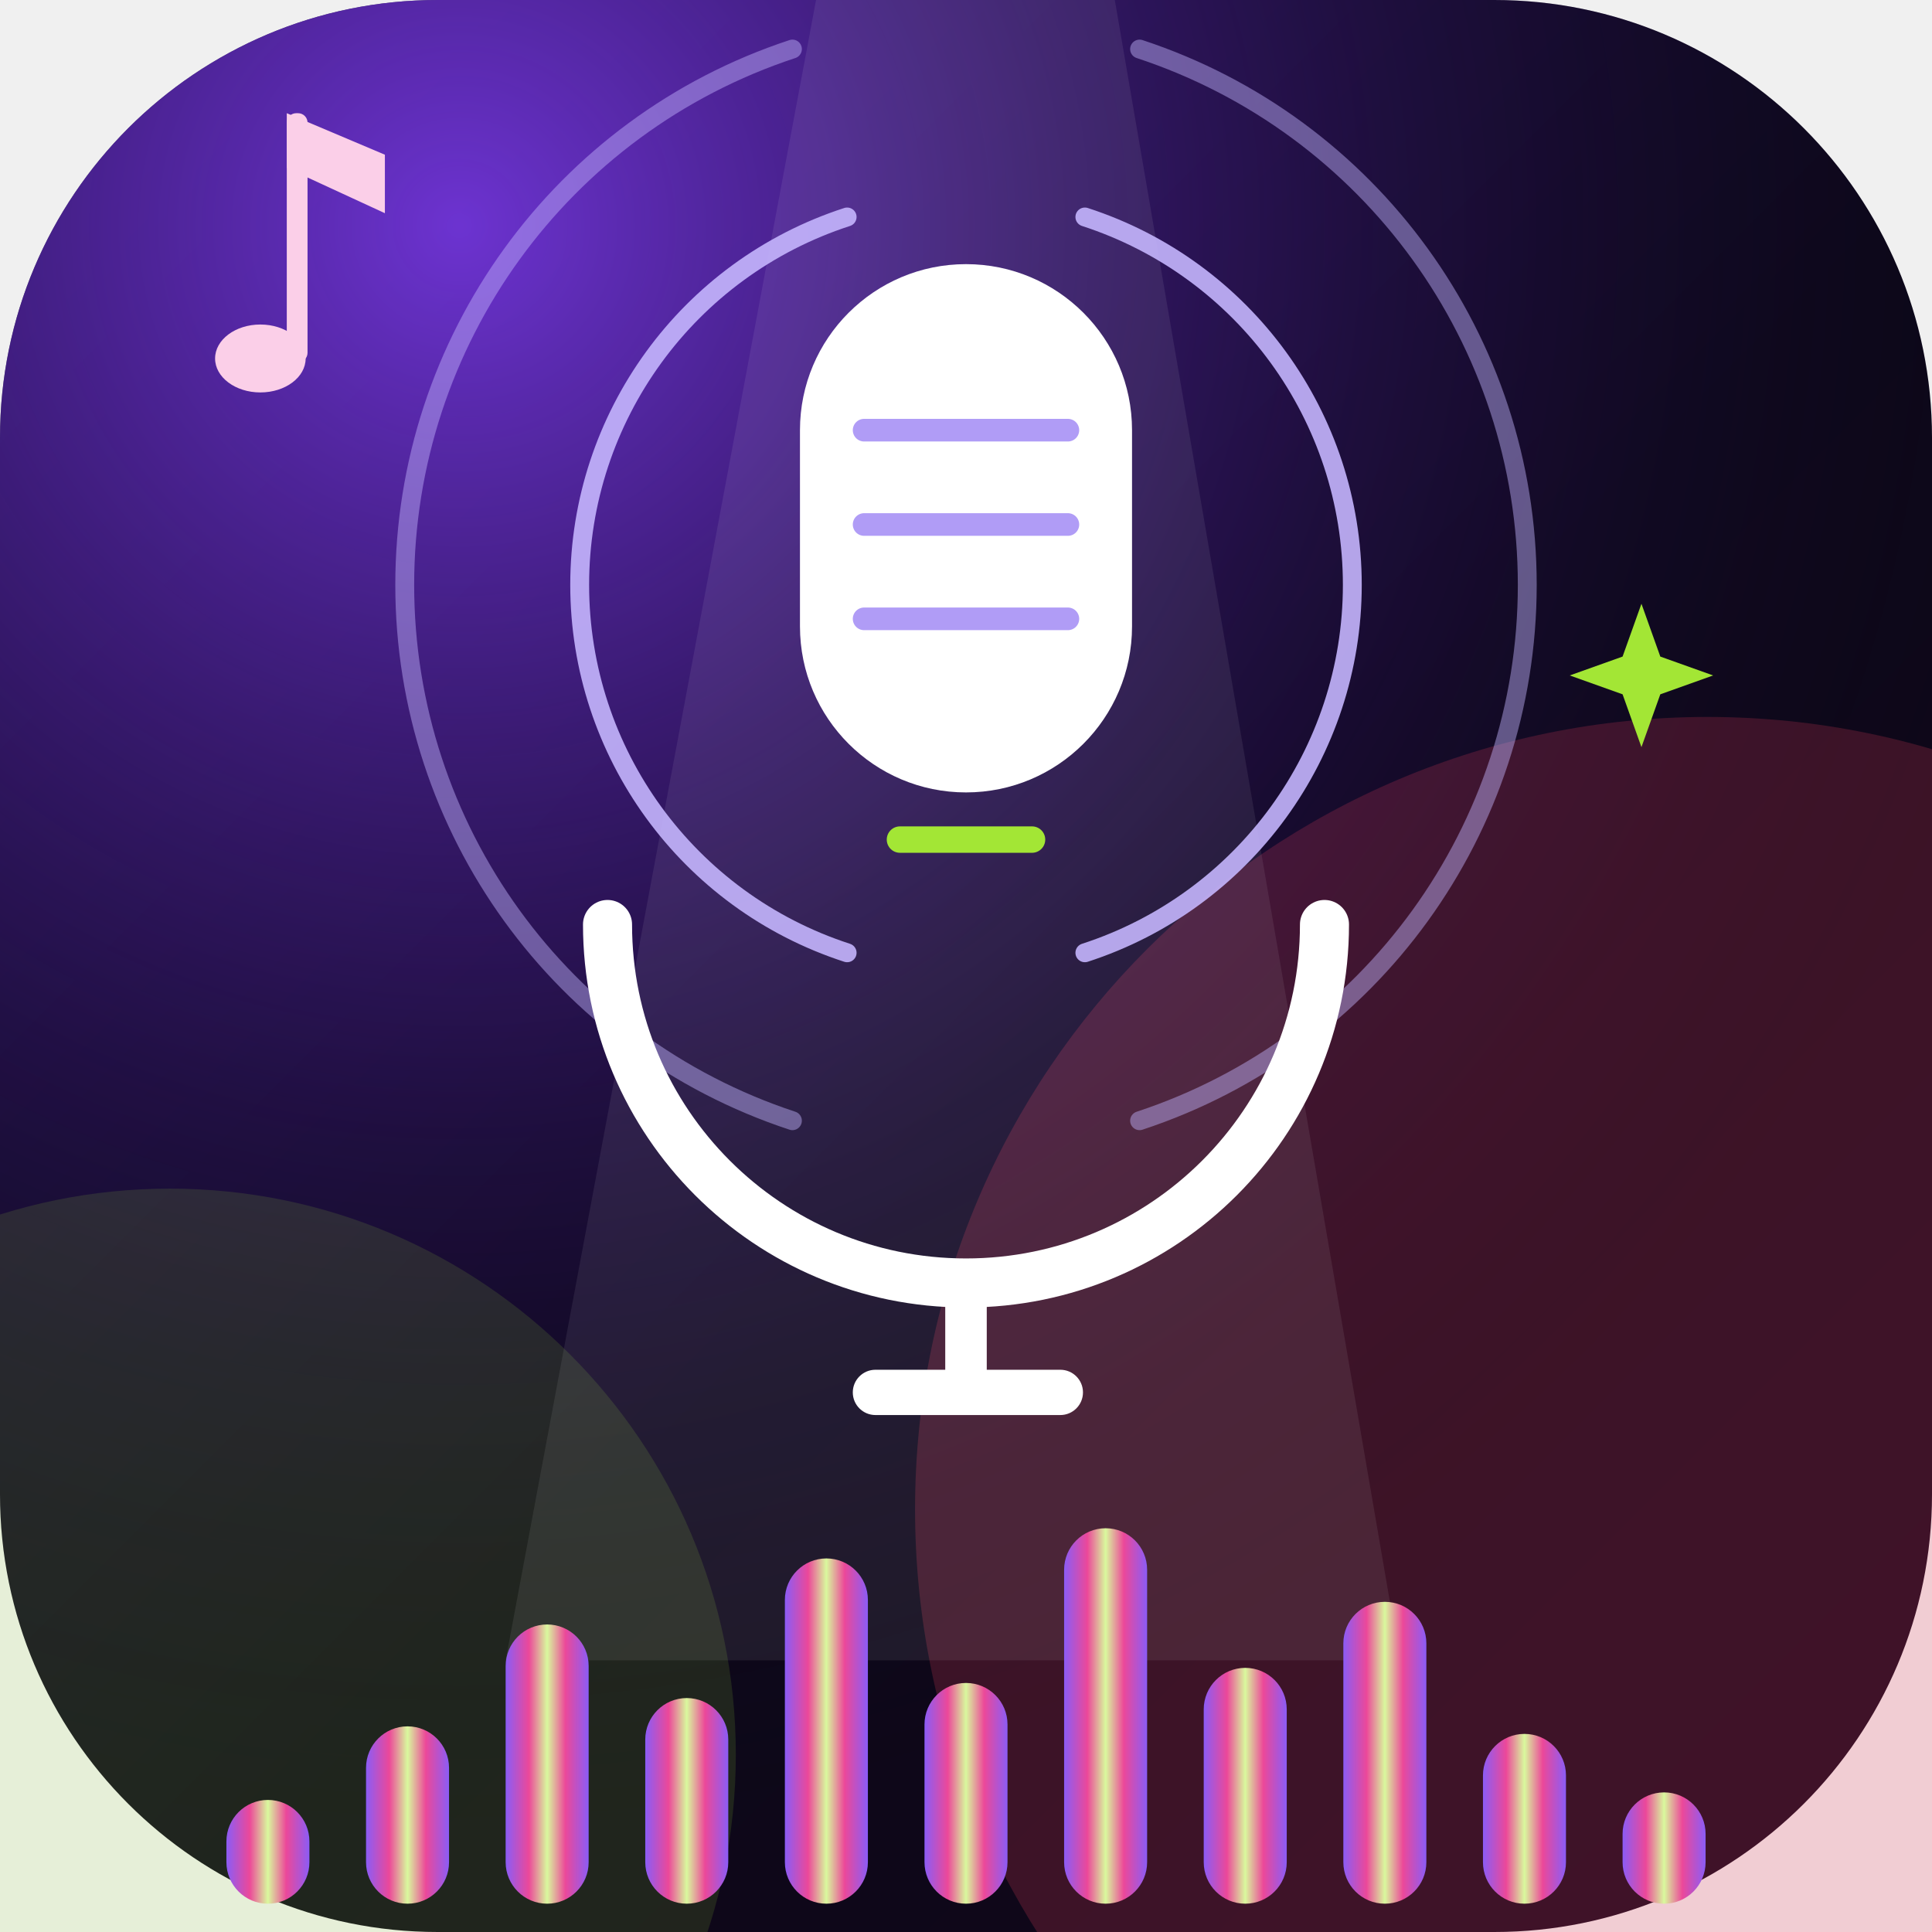
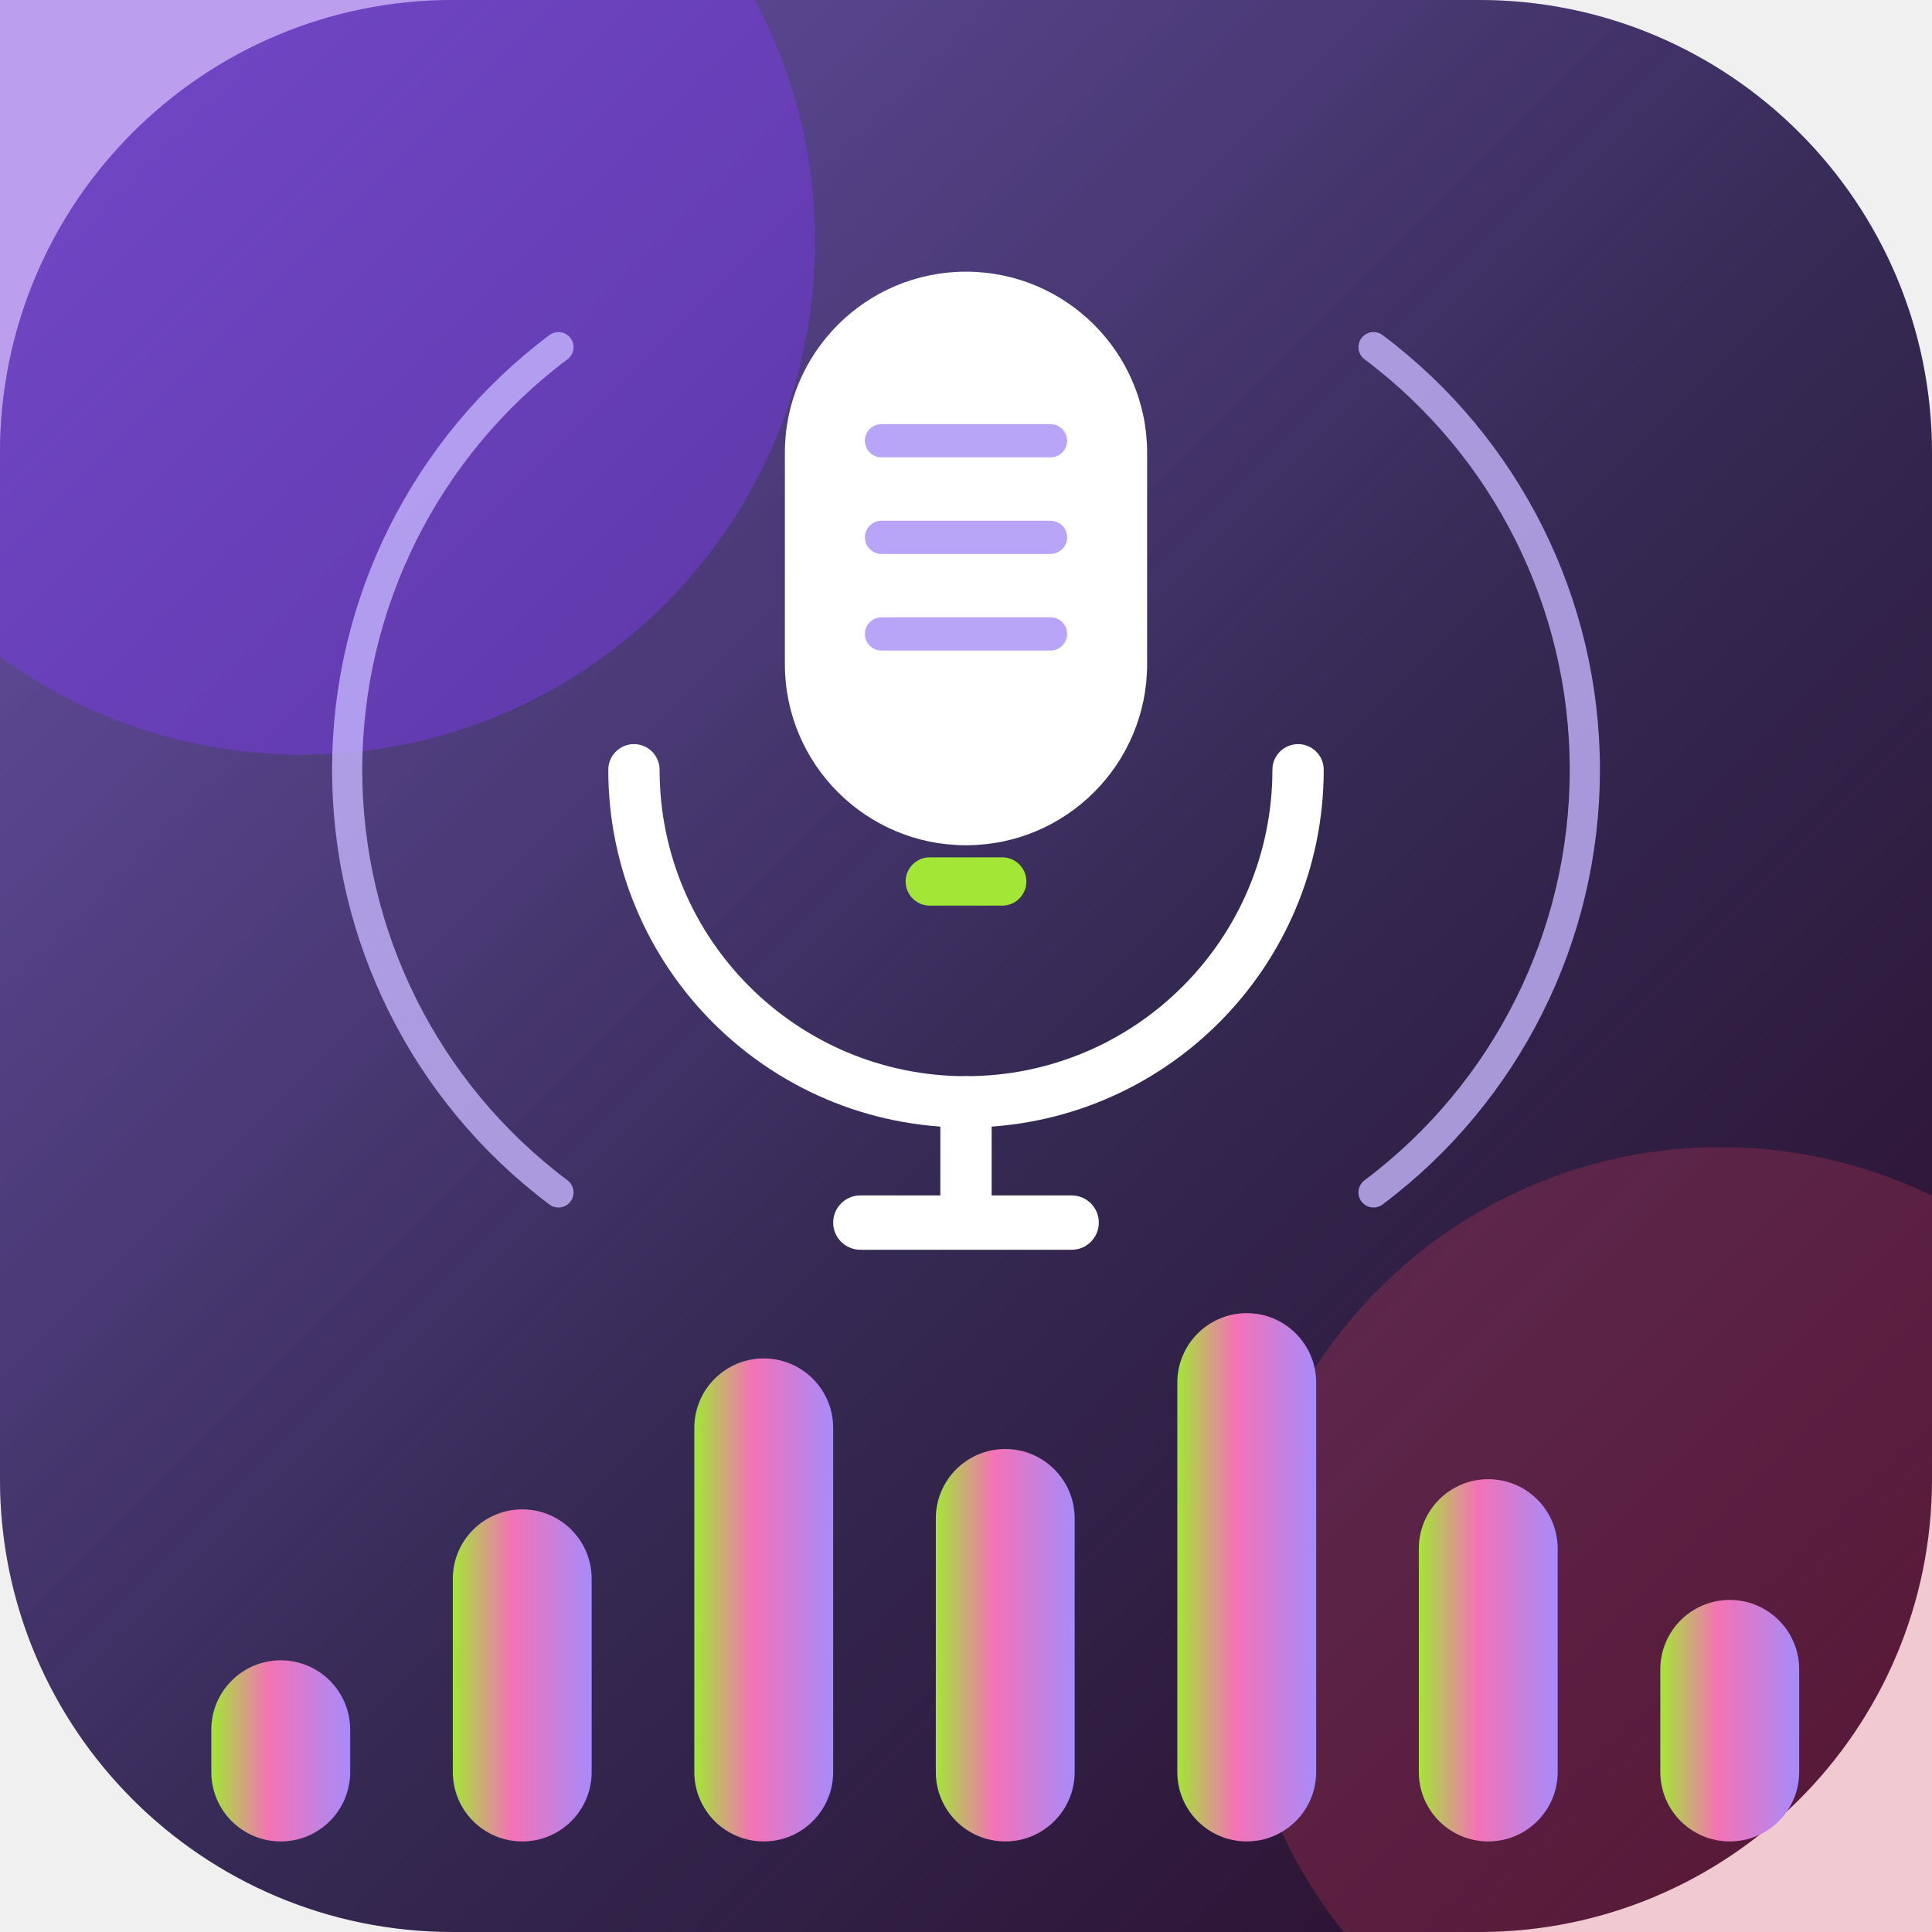
- <svg xmlns="http://www.w3.org/2000/svg" viewBox="0 0 1024 1024">
+ <svg xmlns="http://www.w3.org/2000/svg" viewBox="0 0 64 64">
  <defs>
    <linearGradient id="bg" x1="0" y1="0" x2="1" y2="1">
-       <stop offset="0" stop-color="#1a0f3c" />
-       <stop offset="0.55" stop-color="#0c0819" />
-       <stop offset="1" stop-color="#12061a" />
+       <stop offset="0" stop-color="#3b1f7d" />
+       <stop offset="0.55" stop-color="#1a0f33" />
+       <stop offset="1" stop-color="#2b0a26" />
    </linearGradient>
-     <radialGradient id="tile" cx="0.24" cy="0.12" r="0.85">
-       <stop offset="0" stop-color="#7c3aed" stop-opacity="0.85" />
-       <stop offset="0.55" stop-color="#4c1d95" stop-opacity="0.25" />
-       <stop offset="1" stop-color="#000" stop-opacity="0" />
-     </radialGradient>
+     <linearGradient id="sheen" x1="0" y1="0" x2="1" y2="1">
+       <stop offset="0" stop-color="#c4b5fd" stop-opacity="0.35" />
+       <stop offset="1" stop-color="#c4b5fd" stop-opacity="0" />
+     </linearGradient>
    <linearGradient id="bars" x1="0" y1="0" x2="1" y2="0">
-       <stop offset="0" stop-color="#8b5cf6" />
-       <stop offset="0.28" stop-color="#ec4899" />
-       <stop offset="0.5" stop-color="#d9f99d" />
-       <stop offset="0.72" stop-color="#ec4899" />
-       <stop offset="1" stop-color="#8b5cf6" />
+       <stop offset="0" stop-color="#a3e635" />
+       <stop offset="0.42" stop-color="#f472b6" />
+       <stop offset="1" stop-color="#a78bfa" />
    </linearGradient>
  </defs>
-   <rect width="1024" height="1024" rx="232" fill="url(#bg)" />
-   <rect width="1024" height="1024" rx="232" fill="url(#tile)" />
-   <circle cx="905" cy="800" r="420" fill="#f43f5e" opacity="0.2" />
-   <circle cx="90" cy="930" r="300" fill="#a3e635" opacity="0.13" />
-   <path d="M440 -40 L584 -40 L742 880 L268 880 Z" fill="#fff" opacity="0.075" />
-   <g stroke="#c4b5fd" stroke-width="10" stroke-linecap="round" fill="none" opacity="0.9">
-     <path d="M575 115 A205 205 0 0 1 575 505" />
-     <path d="M449 505 A205 205 0 0 1 449 115" />
-     <path d="M604 26 A299 299 0 0 1 604 594" opacity="0.5" />
-     <path d="M420 594 A299 299 0 0 1 420 26" opacity="0.5" />
+   <rect width="64" height="64" rx="15" fill="url(#bg)" />
+   <rect width="64" height="64" rx="15" fill="url(#sheen)" />
+   <circle cx="10" cy="8" r="17" fill="#7c3aed" opacity="0.45" />
+   <circle cx="57" cy="54" r="16" fill="#f43f5e" opacity="0.22" />
+   <g stroke="#c4b5fd" stroke-width="1" stroke-linecap="round" fill="none" opacity="0.8">
+     <path d="M45.5 11.5 A17.5 17.5 0 0 1 45.5 39.5" />
+     <path d="M18.5 39.5 A17.5 17.5 0 0 1 18.5 11.5" />
  </g>
-   <rect x="424" y="140" width="176" height="280" rx="88" fill="#fff" />
-   <g stroke="#b09cf6" stroke-width="12" stroke-linecap="round">
-     <line x1="458" y1="228" x2="566" y2="228" />
-     <line x1="458" y1="278" x2="566" y2="278" />
-     <line x1="458" y1="328" x2="566" y2="328" />
+   <rect x="26" y="9" width="12" height="19" rx="6" fill="#fff" />
+   <g stroke="#b9a5f8" stroke-width="1.1" stroke-linecap="round">
+     <line x1="29.2" y1="14.6" x2="34.8" y2="14.6" />
+     <line x1="29.2" y1="17.8" x2="34.8" y2="17.8" />
+     <line x1="29.2" y1="21" x2="34.8" y2="21" />
  </g>
-   <path d="M322 490 A190 190 0 0 0 702 490" stroke="#fff" stroke-width="26" stroke-linecap="round" fill="none" />
-   <path d="M501 680h22v50h-22z" fill="#fff" />
-   <rect x="452" y="726" width="122" height="24" rx="12" fill="#fff" />
-   <rect x="470" y="438" width="84" height="14" rx="7" fill="#a3e635" />
+   <path d="M21 25.5 A11 11 0 0 0 43 25.5" stroke="#fff" stroke-width="1.7" stroke-linecap="round" fill="none" />
+   <line x1="32" y1="36.5" x2="32" y2="40" stroke="#fff" stroke-width="1.7" stroke-linecap="round" />
+   <rect x="27.6" y="39.6" width="8.8" height="1.8" rx="0.9" fill="#fff" />
+   <rect x="30" y="28.4" width="4" height="1.6" rx="0.8" fill="#a3e635" />
  <g fill="url(#bars)">
-     <rect x="120" y="954" width="44" height="55" rx="22" />
-     <rect x="194" y="915" width="44" height="94" rx="22" />
-     <rect x="268" y="861" width="44" height="148" rx="22" />
-     <rect x="342" y="900" width="44" height="109" rx="22" />
-     <rect x="416" y="826" width="44" height="183" rx="22" />
-     <rect x="490" y="892" width="44" height="117" rx="22" />
-     <rect x="564" y="810" width="44" height="199" rx="22" />
-     <rect x="638" y="884" width="44" height="125" rx="22" />
-     <rect x="712" y="849" width="44" height="160" rx="22" />
-     <rect x="786" y="919" width="44" height="90" rx="22" />
-     <rect x="860" y="950" width="44" height="59" rx="22" />
+     <rect x="7" y="55" width="4.6" height="6" rx="2.3" />
+     <rect x="15" y="50" width="4.6" height="11" rx="2.3" />
+     <rect x="23" y="45" width="4.6" height="16" rx="2.3" />
+     <rect x="31" y="48" width="4.6" height="13" rx="2.3" />
+     <rect x="39" y="43.5" width="4.6" height="17.5" rx="2.3" />
+     <rect x="47" y="49" width="4.6" height="12" rx="2.3" />
+     <rect x="55" y="53" width="4.6" height="8" rx="2.3" />
  </g>
-   <g fill="#fbcfe8">
-     <ellipse cx="138" cy="190" rx="24" ry="18" />
-     <rect x="152" y="60" width="11" height="132" rx="5" />
-     <path d="M152 60l52 22v31l-52-24z" />
-   </g>
-   <path d="M870 320l10 28 28 10-28 10-10 28-10-28-28-10 28-10z" fill="#a3e635" />
</svg>
